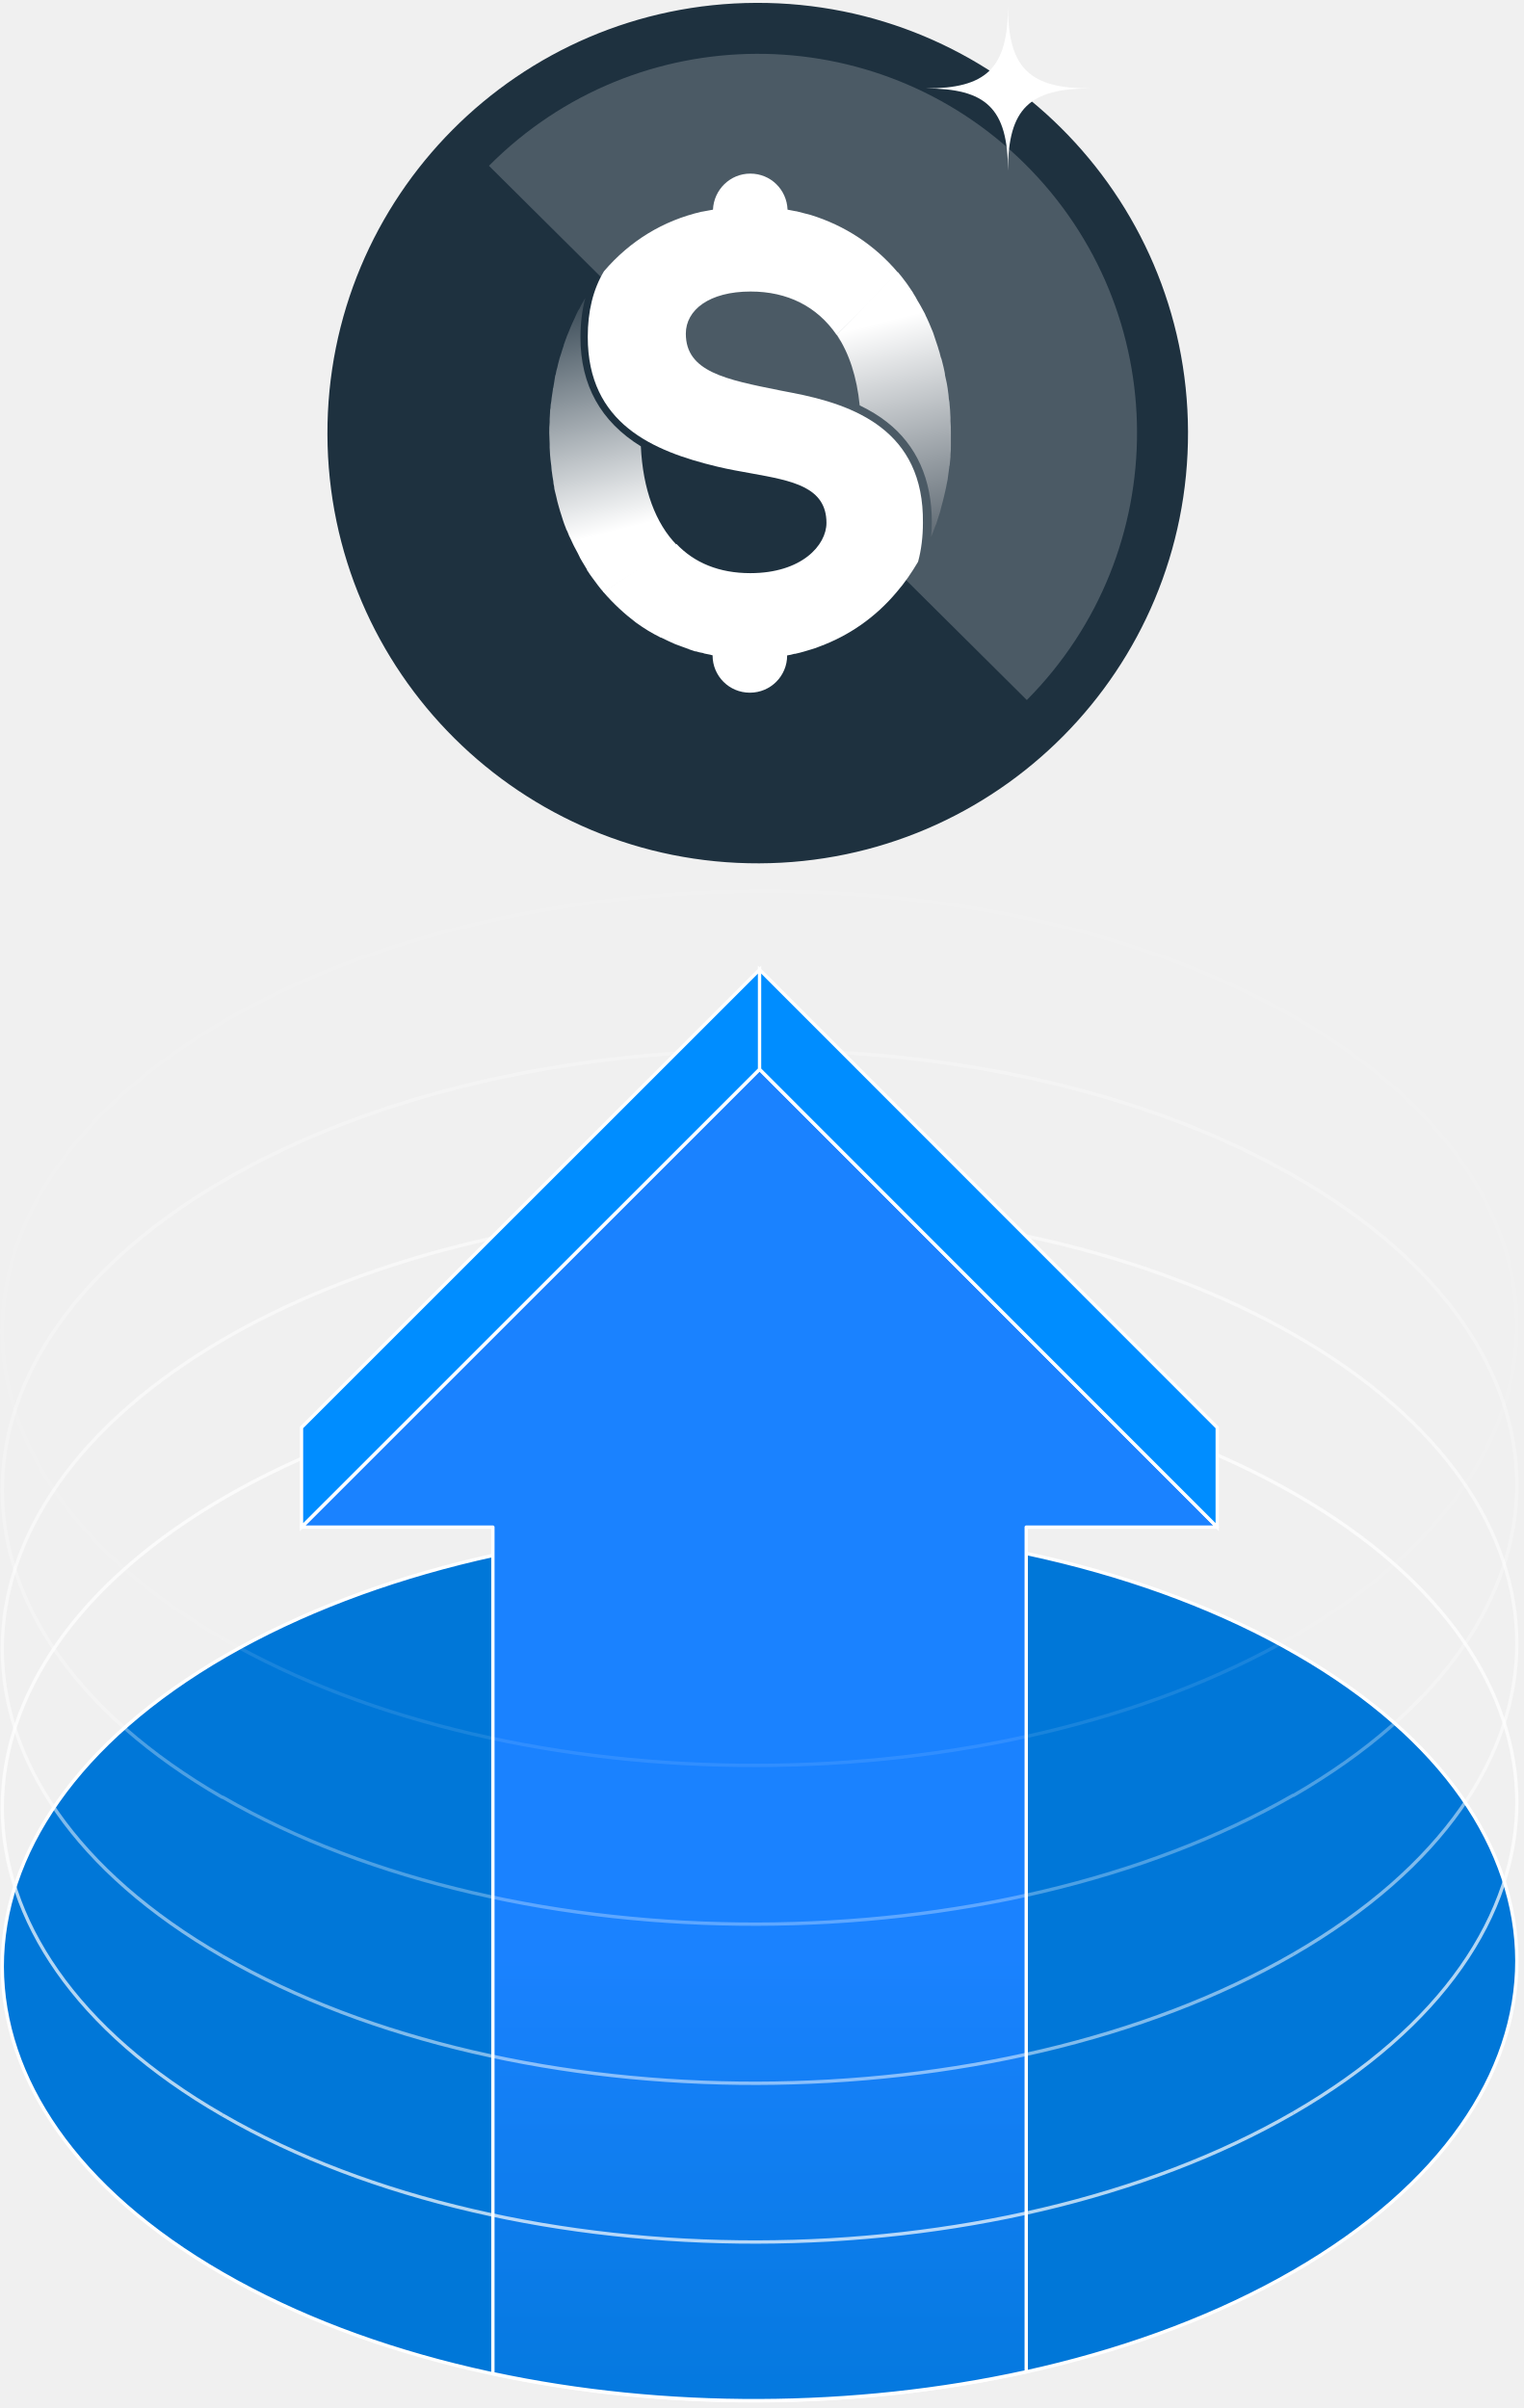
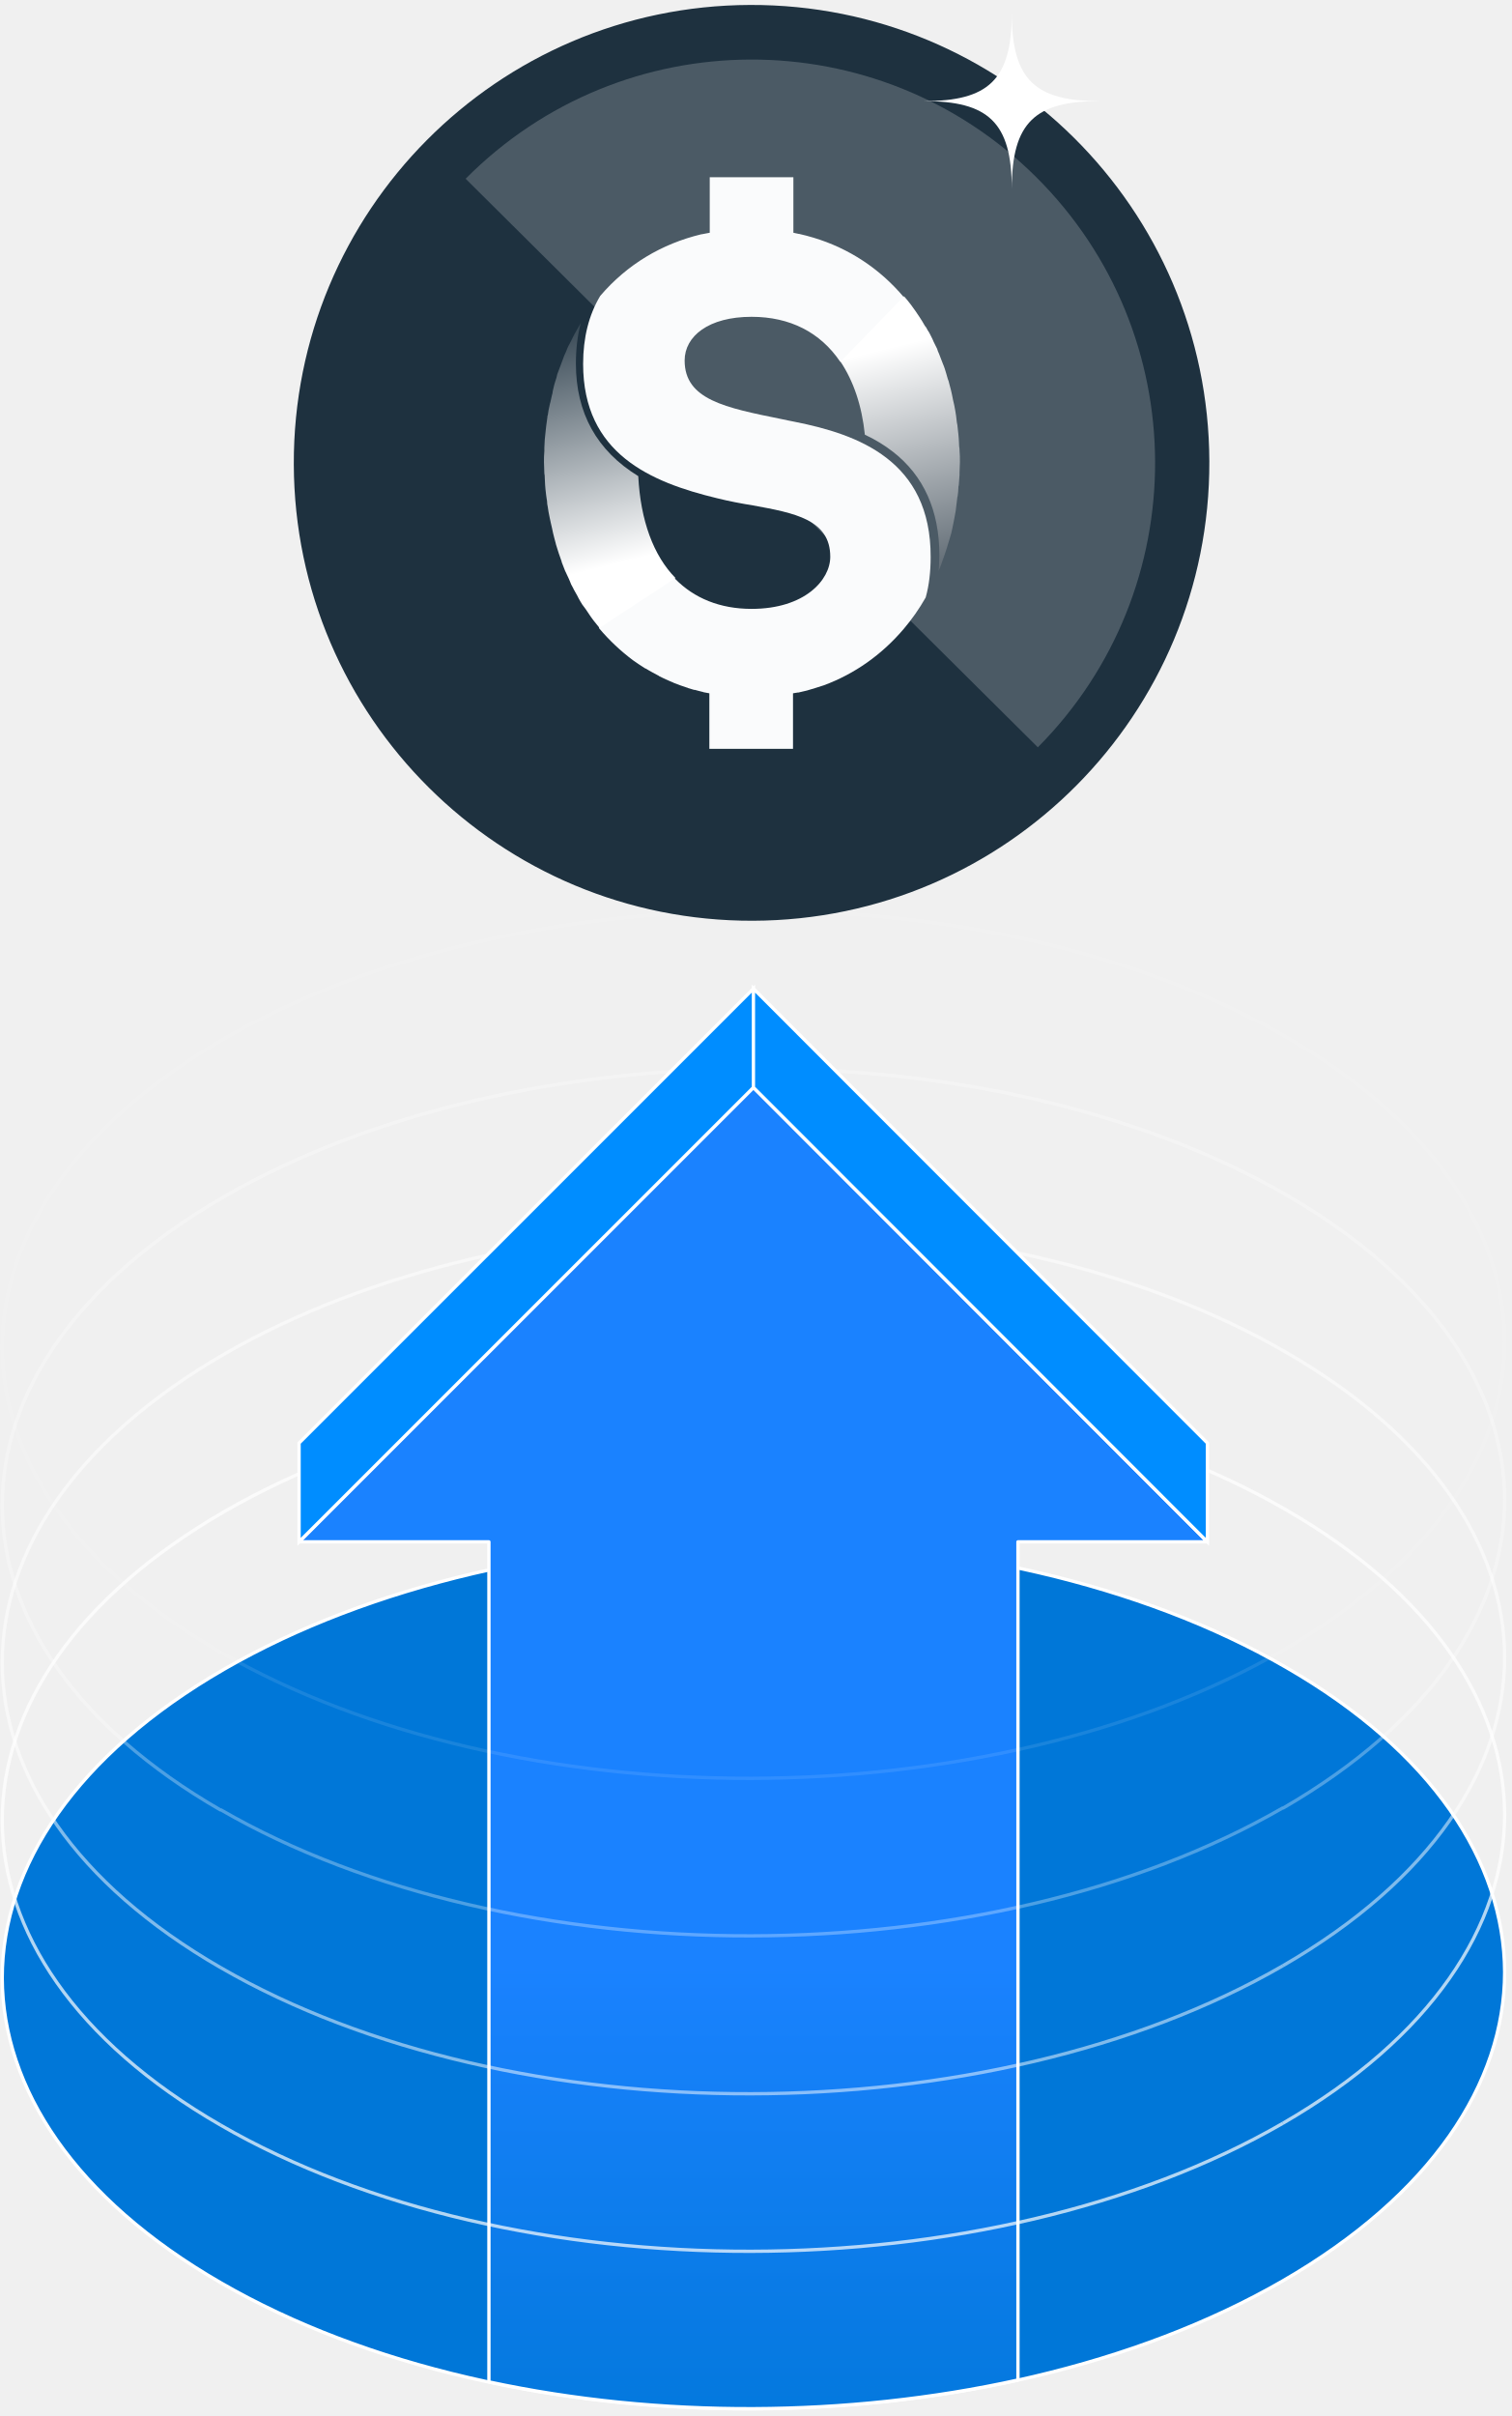
- <svg xmlns="http://www.w3.org/2000/svg" xmlns:xlink="http://www.w3.org/1999/xlink" width="229" height="362" viewBox="0 0 229 362">
+ <svg xmlns="http://www.w3.org/2000/svg" xmlns:xlink="http://www.w3.org/1999/xlink" width="229" height="366" viewBox="0 0 229 366">
  <defs>
-     <linearGradient id="lr68p9aoja" x1="50.008%" x2="50.008%" y1="105.96%" y2="66.408%">
+     <linearGradient id="r3qykwd6aa" x1="50.008%" x2="50.008%" y1="105.96%" y2="66.408%">
      <stop offset="0%" stop-color="#0077D8" />
      <stop offset="100%" stop-color="#1A82FF" />
    </linearGradient>
-     <linearGradient id="or1m8niktb" x1="50.968%" x2="41.008%" y1="79.399%" y2="-12.429%">
+     <linearGradient id="1mpfljfywb" x1="50.898%" x2="41.036%" y1="79.568%" y2="-11.87%">
      <stop offset=".058%" stop-color="#FFF" />
      <stop offset="100%" stop-color="#1E313F" />
    </linearGradient>
-     <linearGradient id="wdcdz5cq5c" x1="48.217%" x2="58.076%" y1="17.731%" y2="112.387%">
+     <linearGradient id="708y44y2bc" x1="48.094%" x2="58.005%" y1="17.958%" y2="112.287%">
      <stop offset=".058%" stop-color="#FFF" />
      <stop offset="99.67%" stop-color="#4E5A64" />
    </linearGradient>
-     <path id="k1xr8uxidd" d="M0 0L24.733 0 24.733 24.733 0 24.733z" />
+     <path id="k1gwj7r3kd" d="M0 0L26.635 0 26.635 26.635 0 26.635z" />
  </defs>
  <g fill="none" fill-rule="evenodd">
    <g stroke="#FFF" stroke-width=".5">
-       <path fill="#0077D8" fill-rule="nonzero" d="M33.44 208.138C11.372 195.418.394 178.701.338 161.985c0-16.885 11.203-33.826 33.609-46.772 44.586-25.722 116.646-25.89 160.95-.281 22.069 12.72 33.047 29.436 33.103 46.153 0 16.885-11.203 33.826-33.609 46.772-44.587 25.721-116.646 25.89-160.951.281z" transform="translate(0 133.667)" />
-       <path d="M33.44 184.274C11.372 171.554.394 154.837.338 138.12c0-16.885 11.203-33.827 33.609-46.772 44.586-25.722 116.646-25.89 160.95-.282 22.069 12.72 33.047 29.437 33.103 46.153 0 16.885-11.203 33.827-33.609 46.772" opacity=".7" transform="translate(0 133.667)" />
-       <path d="M33.44 160.41C11.372 147.688.394 130.972.338 114.255c0-16.885 11.203-33.826 33.609-46.772 44.586-25.721 116.646-25.89 160.95-.281 22.069 12.72 33.047 29.437 33.103 46.153 0 16.885-11.203 33.826-33.609 46.772" opacity=".5" transform="translate(0 133.667)" />
-       <path d="M33.44 136.545C11.372 123.825.394 107.108.338 90.392c0-16.885 11.203-33.827 33.609-46.772 44.586-25.722 116.646-25.89 160.95-.281C216.967 56.059 227.945 72.775 228 89.49c0 16.886-11.203 33.827-33.609 46.772" opacity=".3" transform="translate(0 133.667)" />
-       <path d="M33.44 112.624C11.372 99.904.394 83.188.338 66.471c0-16.885 11.203-33.826 33.609-46.772 44.586-25.721 116.646-25.89 160.95-.281 22.069 12.72 33.047 29.436 33.103 46.153 0 16.885-11.203 33.826-33.609 46.772" opacity=".1" transform="translate(0 133.667)" />
-       <path fill="url(#lr68p9aoja)" fill-rule="nonzero" stroke-linecap="round" stroke-linejoin="round" d="M74.086 223.166c25.784 5.516 54.326 5.403 80.166-.282V95.908h28.711l-68.794-68.835-68.85 68.835h28.767v127.258z" transform="translate(0 133.667)" />
-       <path fill="#008DFF" fill-rule="nonzero" d="M45.319 80.936L114.169 12.101 114.169 27.073 45.319 95.908zM114.169 12.101L182.963 80.936 182.963 95.908 114.169 27.073z" transform="translate(0 133.667)" />
-       <path d="M194.391 136.207c-44.587 25.722-116.646 25.89-160.951.282" opacity=".3" transform="translate(0 133.667)" />
-       <path d="M194.391 112.343c-44.587 25.721-116.646 25.89-160.951.281" opacity=".1" transform="translate(0 133.667)" />
-       <path d="M194.391 183.992c-44.587 25.722-116.646 25.89-160.951.282" opacity=".7" transform="translate(0 133.667)" />
-       <path d="M194.391 160.128c-44.587 25.722-116.646 25.89-160.951.281" opacity=".5" transform="translate(0 133.667)" />
+       <path fill="#0077D8" fill-rule="nonzero" d="M33.44 208.138C11.372 195.418.394 178.701.338 161.985c0-16.885 11.203-33.826 33.609-46.772 44.586-25.722 116.646-25.89 160.95-.281 22.069 12.72 33.047 29.436 33.103 46.153 0 16.885-11.203 33.826-33.609 46.772-44.587 25.721-116.646 25.89-160.951.281z" transform="translate(0 137.667)" />
+       <path d="M33.44 184.274C11.372 171.554.394 154.837.338 138.12c0-16.885 11.203-33.827 33.609-46.772 44.586-25.722 116.646-25.89 160.95-.282 22.069 12.72 33.047 29.437 33.103 46.153 0 16.885-11.203 33.827-33.609 46.772" opacity=".7" transform="translate(0 137.667)" />
+       <path d="M33.44 160.41C11.372 147.688.394 130.972.338 114.255c0-16.885 11.203-33.826 33.609-46.772 44.586-25.721 116.646-25.89 160.95-.281 22.069 12.72 33.047 29.437 33.103 46.153 0 16.885-11.203 33.826-33.609 46.772" opacity=".5" transform="translate(0 137.667)" />
+       <path d="M33.44 136.545C11.372 123.825.394 107.108.338 90.392c0-16.885 11.203-33.827 33.609-46.772 44.586-25.722 116.646-25.89 160.95-.281C216.967 56.059 227.945 72.775 228 89.49c0 16.886-11.203 33.827-33.609 46.772" opacity=".3" transform="translate(0 137.667)" />
+       <path d="M33.44 112.624C11.372 99.904.394 83.188.338 66.471c0-16.885 11.203-33.826 33.609-46.772 44.586-25.721 116.646-25.89 160.95-.281 22.069 12.72 33.047 29.436 33.103 46.153 0 16.885-11.203 33.826-33.609 46.772" opacity=".1" transform="translate(0 137.667)" />
+       <path fill="url(#r3qykwd6aa)" fill-rule="nonzero" stroke-linecap="round" stroke-linejoin="round" d="M74.086 223.166c25.784 5.516 54.326 5.403 80.166-.282V95.908h28.711l-68.794-68.835-68.85 68.835h28.767v127.258z" transform="translate(0 137.667)" />
+       <path fill="#008DFF" fill-rule="nonzero" d="M45.319 80.936L114.169 12.101 114.169 27.073 45.319 95.908zM114.169 12.101L182.963 80.936 182.963 95.908 114.169 27.073z" transform="translate(0 137.667)" />
+       <path d="M194.391 136.207c-44.587 25.722-116.646 25.89-160.951.282" opacity=".3" transform="translate(0 137.667)" />
+       <path d="M194.391 112.343c-44.587 25.721-116.646 25.89-160.951.281" opacity=".1" transform="translate(0 137.667)" />
+       <path d="M194.391 183.992c-44.587 25.722-116.646 25.89-160.951.282" opacity=".7" transform="translate(0 137.667)" />
+       <path d="M194.391 160.128c-44.587 25.722-116.646 25.89-160.951.281" opacity=".5" transform="translate(0 137.667)" />
    </g>
    <g>
-       <g fill-rule="nonzero" transform="translate(49)">
-         <circle cx="64.894" cy="65.109" r="64.678" fill="#1E313F" transform="rotate(-.192 64.894 65.11)" />
-         <path fill="#FFF" d="M105.343 105.236c22.186-22.348 22.078-58.393-.269-80.579-22.347-22.186-58.392-22.078-80.578.269l80.847 80.31z" opacity=".2" />
+       <g fill-rule="nonzero" transform="translate(44)">
+         <circle cx="69.887" cy="70.117" r="69.367" fill="#1E313F" transform="rotate(-.192 69.887 70.117)" />
+         <path fill="#FFF" d="M113.267 113.21c23.795-23.967 23.68-62.626-.288-86.42-23.967-23.794-62.625-23.679-86.42.288l86.708 86.132z" opacity=".2" />
        <g>
-           <path fill="url(#or1m8niktb)" d="M8.224 63.05c-.61-.67-1.158-1.463-1.706-2.194-.244-.304-.426-.609-.67-.974-.06-.061-.122-.122-.122-.244l-.548-.914c-.061-.122-.122-.183-.183-.304-.183-.305-.365-.61-.487-.914l-.183-.366c-.183-.304-.304-.609-.487-.913l-.183-.366c-.122-.304-.305-.61-.426-.914l-.183-.365c-.122-.305-.244-.67-.427-.975 0-.06-.06-.122-.06-.183-.305-.73-.549-1.523-.792-2.314 0-.061-.061-.122-.061-.183-.061-.305-.183-.548-.244-.853-.06-.244-.122-.426-.183-.67-.06-.244-.122-.548-.182-.792l-.183-.731c-.061-.244-.122-.487-.122-.731-.061-.244-.122-.548-.122-.792-.06-.244-.06-.487-.122-.731-.06-.305-.06-.61-.122-.853 0-.244-.06-.487-.06-.73-.061-.305-.061-.61-.122-.976 0-.243-.061-.426-.061-.67 0-.365-.061-.73-.061-1.096v-.548c0-.549-.061-1.097-.061-1.645s0-1.097.06-1.584v-.487c0-.366.062-.731.062-1.097 0-.183 0-.365.06-.548 0-.366.062-.731.123-1.036 0-.182.06-.365.06-.548.061-.426.122-.853.183-1.218 0-.122 0-.183.061-.305.061-.487.183-.975.244-1.523 0-.183.06-.304.122-.487.06-.366.121-.67.243-1.036.061-.182.061-.365.122-.548.061-.305.183-.61.244-.914l.183-.548c.121-.305.182-.67.304-.975.061-.122.122-.304.122-.426.183-.427.305-.914.487-1.34.061-.122.122-.305.183-.427l.366-.913c.06-.183.182-.366.243-.549.122-.243.244-.548.366-.792.06-.182.182-.365.243-.548.122-.244.244-.548.427-.792.06-.183.183-.304.243-.487.244-.427.427-.792.67-1.158-.487 1.828-.73 3.777-.73 5.91 0 7.188 3.045 12.67 9.076 16.386.305 6.457 2.193 11.574 5.422 14.864L8.224 63.049z" transform="translate(33.498 25.977)" />
-           <path fill="url(#wdcdz5cq5c)" d="M43.251 24.306c1.889 2.802 3.046 6.396 3.473 10.66 1.522.732 2.924 1.584 4.081 2.498 4.447 3.472 6.762 8.59 6.762 15.047 0 .792-.061 1.584-.122 2.315v-.061c.244-.549.426-1.036.61-1.584.06-.122.121-.305.182-.427.122-.365.244-.792.365-1.157l.183-.548.183-.731c.06-.305.183-.61.244-.914l.182-.731c.061-.244.122-.548.183-.792.061-.183.061-.366.122-.548.06-.427.183-.853.244-1.219 0-.182.06-.304.06-.487.061-.426.122-.914.183-1.34 0-.122 0-.183.061-.305.061-.426.061-.853.122-1.279v-.305c.06-.487.06-.974.06-1.462v-.304-1.584c0-.548 0-1.157-.06-1.706v-.548c0-.365-.06-.731-.06-1.157 0-.244-.062-.427-.062-.67 0-.305-.06-.67-.122-.975 0-.244-.06-.488-.06-.67-.062-.305-.062-.61-.122-.914-.061-.244-.061-.487-.122-.731-.061-.305-.122-.61-.183-.853-.06-.244-.122-.487-.122-.73-.06-.305-.122-.55-.183-.854l-.182-.73c-.061-.244-.122-.549-.244-.793l-.183-.73c-.06-.244-.183-.488-.243-.793-.061-.243-.183-.487-.244-.73-.061-.244-.183-.488-.244-.732-.06-.243-.183-.487-.243-.73-.122-.244-.183-.488-.305-.732-.122-.243-.183-.487-.305-.73-.121-.244-.182-.427-.304-.67-.122-.244-.244-.488-.305-.67-.122-.244-.243-.427-.365-.67-.122-.245-.244-.427-.366-.671-.122-.183-.243-.426-.365-.61-.122-.243-.244-.426-.366-.67-.122-.182-.243-.365-.365-.608-.427-.61-.792-1.219-1.28-1.828-.304-.426-.609-.792-.974-1.218l-9.199 9.381z" transform="translate(33.498 25.977)" />
-           <path fill="#FFF" d="M36.611 33.078c-.67-.122-1.279-.244-1.888-.365-8.163-1.645-14.133-2.803-14.133-8.529 0-3.533 3.472-6.335 9.747-6.335 5.543 0 9.99 2.254 12.914 6.518.244.365.488.73.67 1.096-.243-.365-.426-.73-.67-1.096l9.26-9.32c-3.534-4.204-8.041-7.128-13.158-8.712-.67-.182-1.402-.365-2.133-.548h-.06c-.427-.06-.853-.183-1.28-.244-.122-3.045-2.558-5.421-5.604-5.421-3.046 0-5.483 2.437-5.605 5.421-.548.122-1.096.183-1.644.305h-.061c-5.787 1.34-10.783 4.386-14.681 8.955-1.645 2.741-2.437 6.03-2.437 9.868 0 13.037 9.808 17.18 19.433 19.494 1.766.426 3.533.731 5.239 1.036 6.03 1.096 11.208 2.01 11.208 7.431 0 3.35-3.716 7.554-11.452 7.554-4.63 0-8.407-1.523-11.148-4.447l.06.061-11.025 7.188c1.523 1.767 3.168 3.29 4.934 4.63.61.427 1.219.853 1.828 1.218.609.366 1.279.731 1.888 1.036h.061c.61.305 1.28.61 1.95.914.06 0 .06 0 .121.06l2.01.732c.061 0 .061 0 .122.06.305.123.61.183.914.305h.122c.365.122.67.183 1.036.244.06 0 .121 0 .121.06l.914.184c.061 0 .122 0 .183.06.06 0 .183 0 .244.061 0 3.107 2.497 5.605 5.604 5.605s5.604-2.498 5.604-5.605c.366-.06.731-.121 1.097-.243h.122c.853-.183 1.644-.427 2.436-.67.427-.122.792-.244 1.219-.427 4.447-1.645 8.406-4.386 11.574-8.163 1.218-1.4 2.254-2.924 3.229-4.568.487-1.767.73-3.777.73-5.849.183-13.95-10.416-17.787-19.615-19.554z" transform="translate(33.498 25.977)" />
+           <path fill="#FAFBFC" d="M38.37 37.39c-.691-.114-1.325-.287-1.958-.402-8.527-1.729-14.692-2.939-14.692-8.873 0-3.687 3.63-6.625 10.14-6.625 5.819 0 10.428 2.362 13.424 6.798l.46.115 9.277-9.506-.058-.346c-3.687-4.378-8.354-7.432-13.712-9.045-.749-.23-1.44-.403-2.19-.576h-.057c-.288-.058-.518-.115-.806-.173V.346H25.523v8.411c-.404.058-.807.173-1.21.23h-.058c-5.992 1.441-11.234 4.552-15.325 9.334-1.728 2.88-2.593 6.337-2.593 10.313 0 13.596 10.256 17.917 20.28 20.337 1.844.461 3.688.807 5.474 1.095 6.28 1.152 11.695 2.132 11.695 7.778 0 3.514-3.86 7.893-11.926 7.893-4.782 0-8.7-1.614-11.58-4.552-.173-.173-.403-.345-.576-.518L8.757 68.272v.403c1.556 1.844 3.284 3.457 5.128 4.84.634.46 1.267.864 1.901 1.267h.058c.633.403 1.325.749 1.958 1.095 0 0 .058 0 .058.057.691.346 1.325.634 2.017.922.057 0 .057 0 .115.058.691.288 1.382.518 2.074.749.057 0 .115 0 .115.057.346.115.634.173.98.288h.115c.345.115.691.173 1.094.288.058 0 .116 0 .173.058.288.058.634.115.922.173v8.411H38.14v-8.411c.23-.058.46-.058.691-.115h.116c.864-.173 1.728-.404 2.592-.692.403-.115.864-.288 1.268-.403 4.666-1.729 8.757-4.61 12.098-8.527 1.268-1.498 2.362-3.053 3.342-4.782.518-1.843.75-3.917.75-6.107.056-14.634-11.005-18.609-20.627-20.51z" transform="translate(38.025 26.502)" />
+           <path fill="url(#1mpfljfywb)" d="M8.815 68.617c-.634-.749-1.21-1.498-1.729-2.304-.23-.346-.46-.692-.69-.98-.059-.057-.116-.173-.174-.23-.173-.288-.403-.634-.576-.98l-.173-.345c-.173-.288-.345-.634-.518-.922l-.173-.346c-.173-.288-.346-.633-.461-.98-.058-.114-.115-.287-.173-.402-.173-.346-.288-.634-.46-.98-.058-.115-.116-.23-.174-.403-.115-.346-.288-.692-.403-1.037 0-.058-.058-.173-.058-.23-.288-.807-.576-1.614-.806-2.42 0-.058-.058-.116-.058-.23-.057-.289-.173-.577-.23-.865l-.173-.691c-.058-.288-.115-.519-.173-.807-.057-.23-.115-.518-.173-.749-.057-.288-.115-.518-.173-.807l-.172-.864c-.058-.23-.058-.518-.116-.749-.057-.288-.115-.576-.115-.922-.057-.23-.057-.46-.115-.748-.058-.346-.058-.634-.115-.98 0-.23-.058-.46-.058-.691 0-.404-.057-.75-.057-1.153 0-.172 0-.345-.058-.576 0-.576-.058-1.152-.058-1.728 0-.576 0-1.095.058-1.67v-.52c0-.403.058-.748.058-1.152 0-.172.057-.403.057-.576.058-.345.058-.749.115-1.094 0-.173.058-.346.058-.519.058-.46.115-.864.173-1.267 0-.116 0-.23.057-.288.058-.519.173-1.038.288-1.556.058-.173.058-.346.116-.46.057-.347.173-.692.23-1.038.058-.173.115-.403.115-.576.058-.346.173-.634.23-.98.058-.172.116-.403.174-.576.115-.345.23-.691.288-1.037.057-.173.115-.288.173-.46l.518-1.383c.058-.173.115-.288.173-.461.115-.346.23-.634.403-.98.058-.172.173-.345.23-.576.116-.288.231-.518.404-.806.115-.173.173-.404.288-.576.115-.289.288-.519.403-.807.116-.173.173-.346.288-.519l.692-1.21c-.519 1.902-.75 3.976-.75 6.165 0 7.49 3.17 13.194 9.45 17.054.345 6.74 2.304 12.04 5.645 15.44L8.815 68.617z" transform="translate(38.025 26.502)" />
+           <path fill="url(#708y44y2bc)" d="M45.342 28.288c1.958 2.938 3.226 6.626 3.687 11.062 1.613.749 2.996 1.613 4.263 2.592 4.667 3.63 7.029 8.93 7.029 15.671 0 .807-.058 1.613-.115 2.42v-.058c.23-.518.46-1.094.634-1.67.057-.173.115-.289.172-.461.116-.404.288-.807.404-1.21.057-.173.115-.404.172-.576.058-.23.173-.519.23-.75.116-.345.174-.633.289-.979.058-.23.115-.518.173-.749l.173-.864c.057-.173.057-.403.115-.576.058-.403.173-.864.23-1.268 0-.172.058-.345.058-.518l.173-1.383c0-.115 0-.173.057-.288.058-.46.116-.864.116-1.325 0-.115 0-.23.057-.346.058-.518.058-1.037.115-1.555v-.346c0-.518.058-1.095.058-1.613 0-.576 0-1.152-.058-1.786 0-.173 0-.346-.057-.576 0-.403-.058-.807-.058-1.152 0-.23-.057-.461-.057-.692-.058-.345-.058-.691-.116-1.037 0-.23-.057-.46-.115-.749-.057-.346-.057-.634-.115-.98-.058-.23-.058-.518-.115-.748-.058-.288-.115-.634-.173-.922-.058-.23-.115-.519-.173-.749l-.173-.864c-.057-.23-.115-.519-.173-.75-.057-.287-.172-.575-.23-.863-.058-.23-.115-.519-.23-.75-.058-.287-.173-.518-.231-.806-.058-.23-.173-.518-.23-.749-.116-.288-.173-.518-.288-.749-.116-.23-.173-.518-.289-.749-.115-.23-.172-.518-.288-.749-.115-.23-.23-.518-.288-.749l-.345-.691c-.116-.23-.23-.461-.346-.75l-.346-.69c-.115-.23-.23-.461-.403-.692-.115-.23-.23-.46-.403-.634-.116-.23-.288-.46-.404-.69-.115-.231-.288-.404-.403-.635-.403-.633-.864-1.267-1.325-1.9-.346-.462-.691-.865-1.037-1.268l-9.621 9.91z" transform="translate(38.025 26.502)" />
        </g>
      </g>
-       <g transform="translate(49) translate(90.143 .929)">
-         <mask id="44hcbyh6be" fill="#fff">
-           <use xlink:href="#k1xr8uxidd" />
+       <g transform="translate(44) translate(96 2)">
+         <mask id="m4zd75c6we" fill="#fff">
+           <use xlink:href="#k1gwj7r3kd" />
        </mask>
-         <path fill="#FFF" d="M24.733 12.366c-9.024 0-12.367 2.942-12.367 12.367 0-9.425-3.342-12.367-12.366-12.367 9.024 0 12.366-2.94 12.366-12.366 0 9.425 3.343 12.366 12.367 12.366" mask="url(#44hcbyh6be)" />
+         <path fill="#FFF" d="M26.635 13.317c-9.718 0-13.317 3.168-13.317 13.319 0-10.15-3.6-13.319-13.318-13.319 9.718 0 13.318-3.167 13.318-13.317 0 10.15 3.6 13.317 13.317 13.317" mask="url(#m4zd75c6we)" />
      </g>
    </g>
  </g>
</svg>
